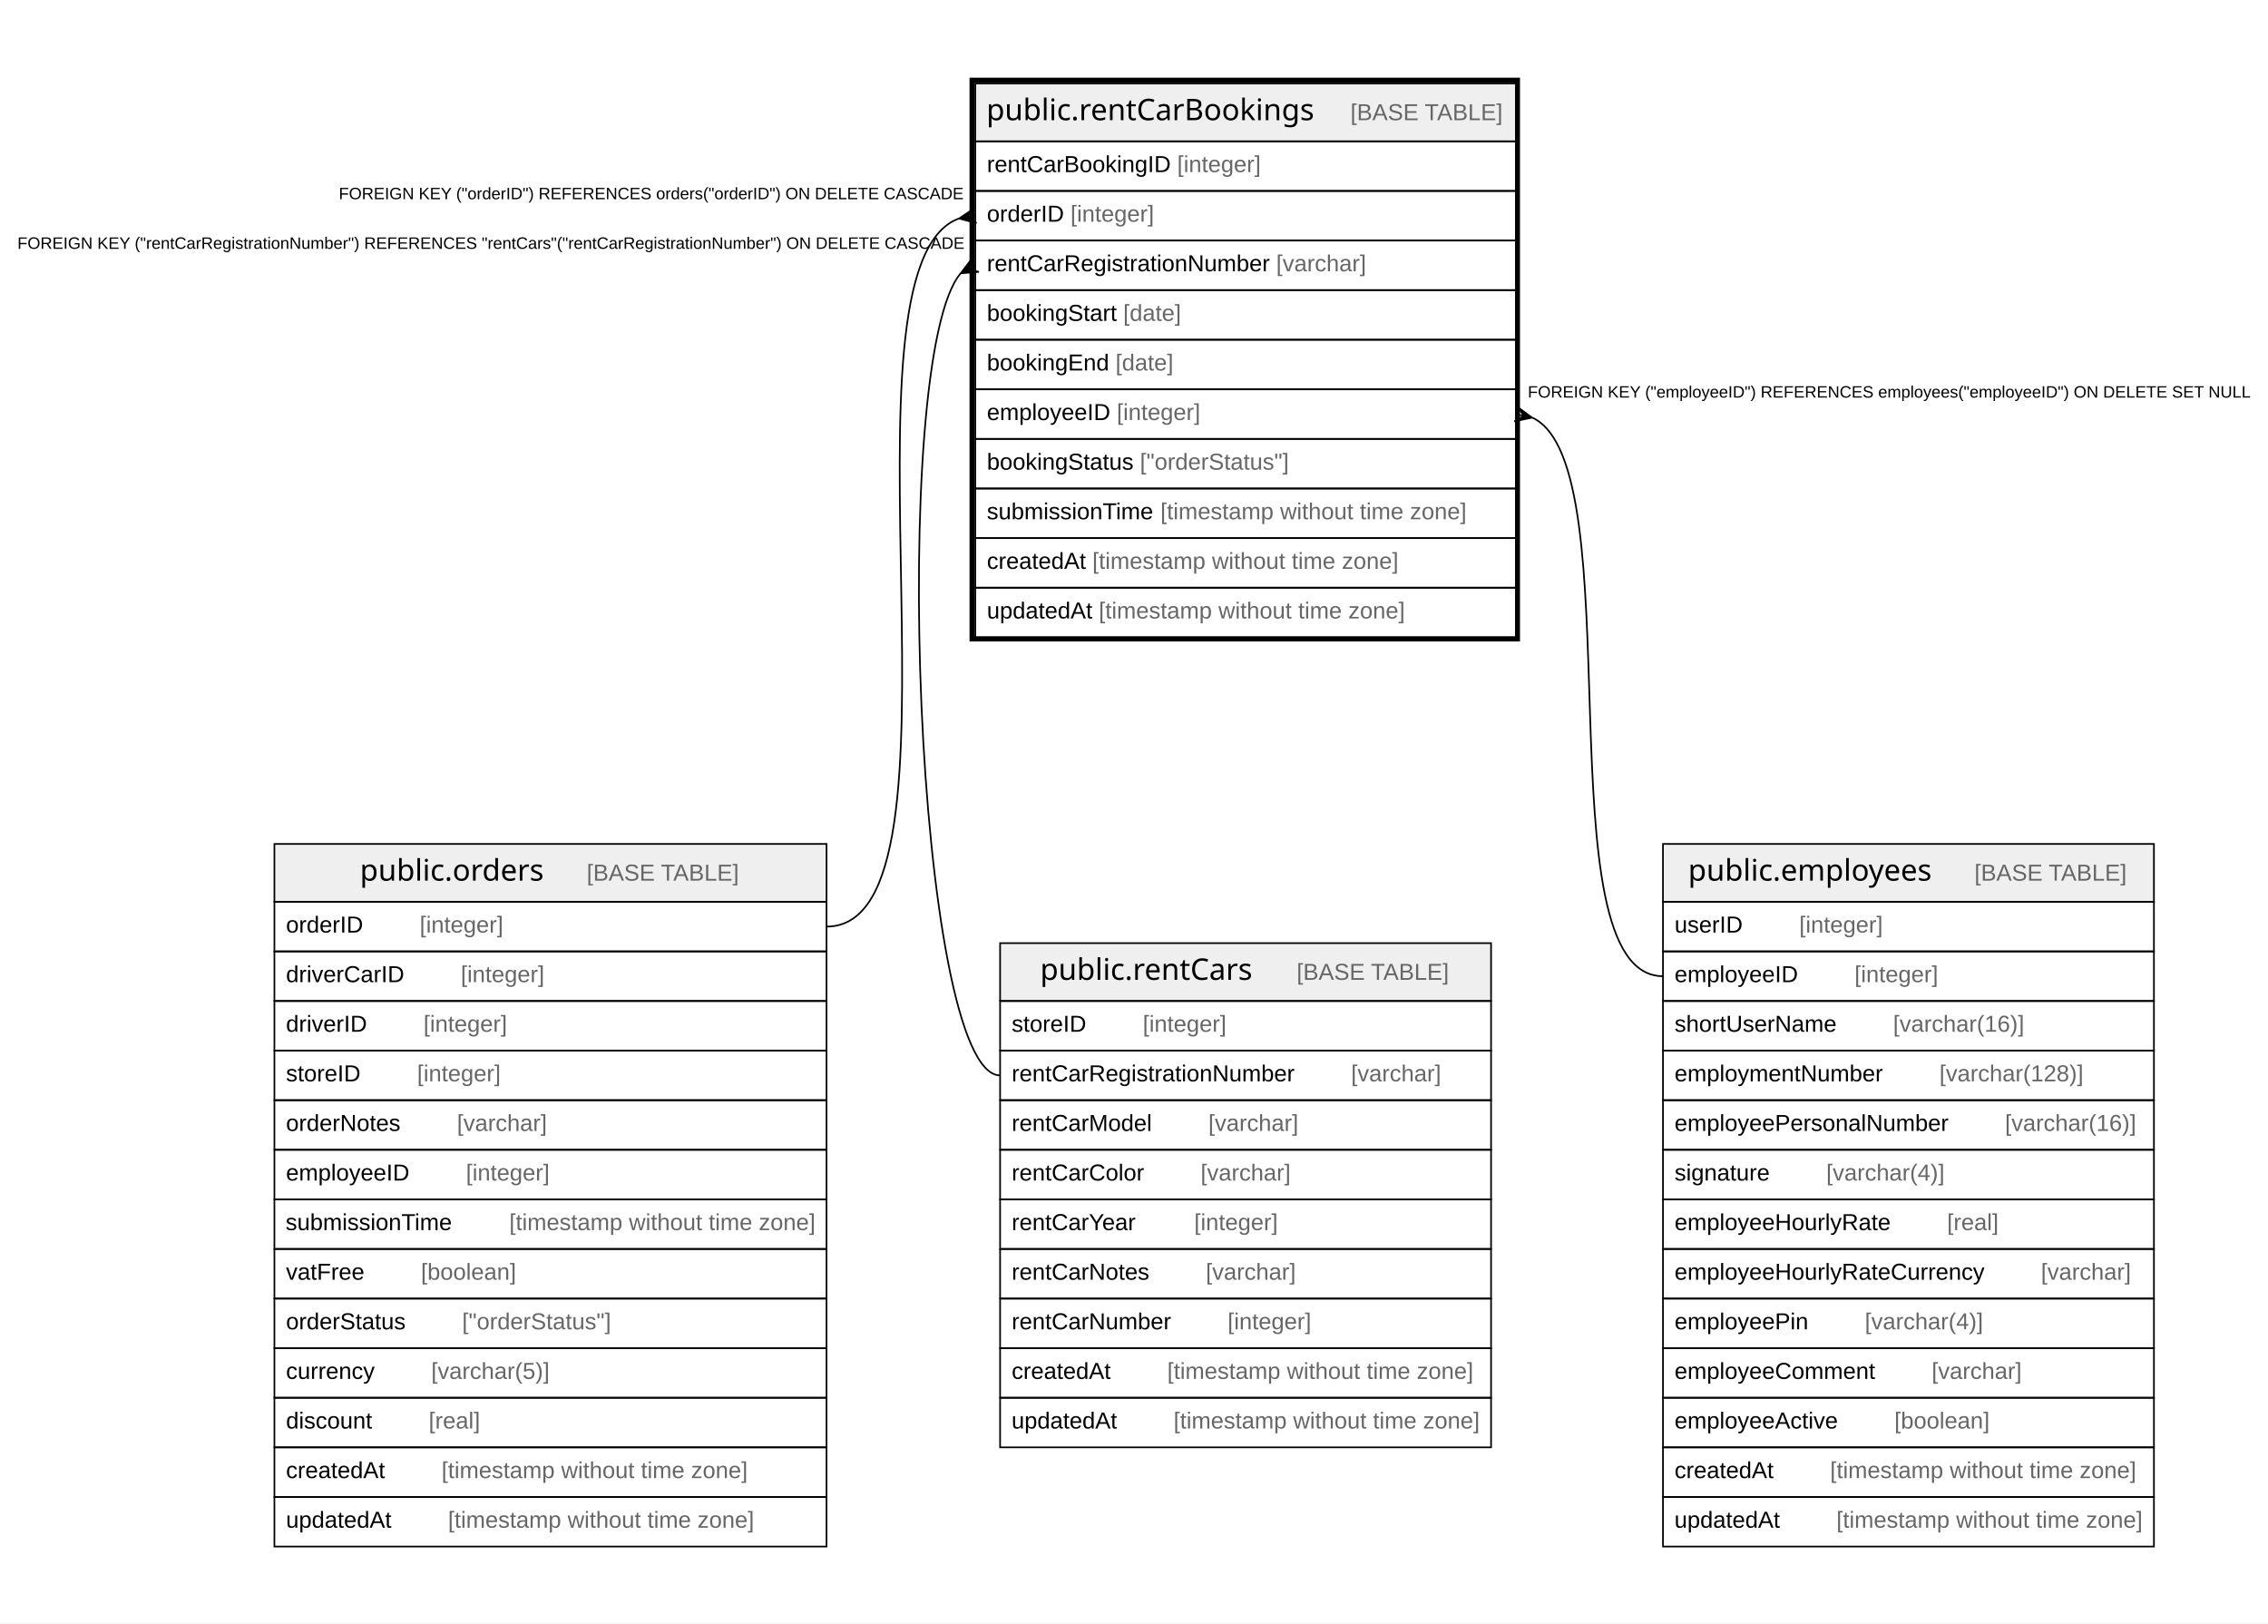
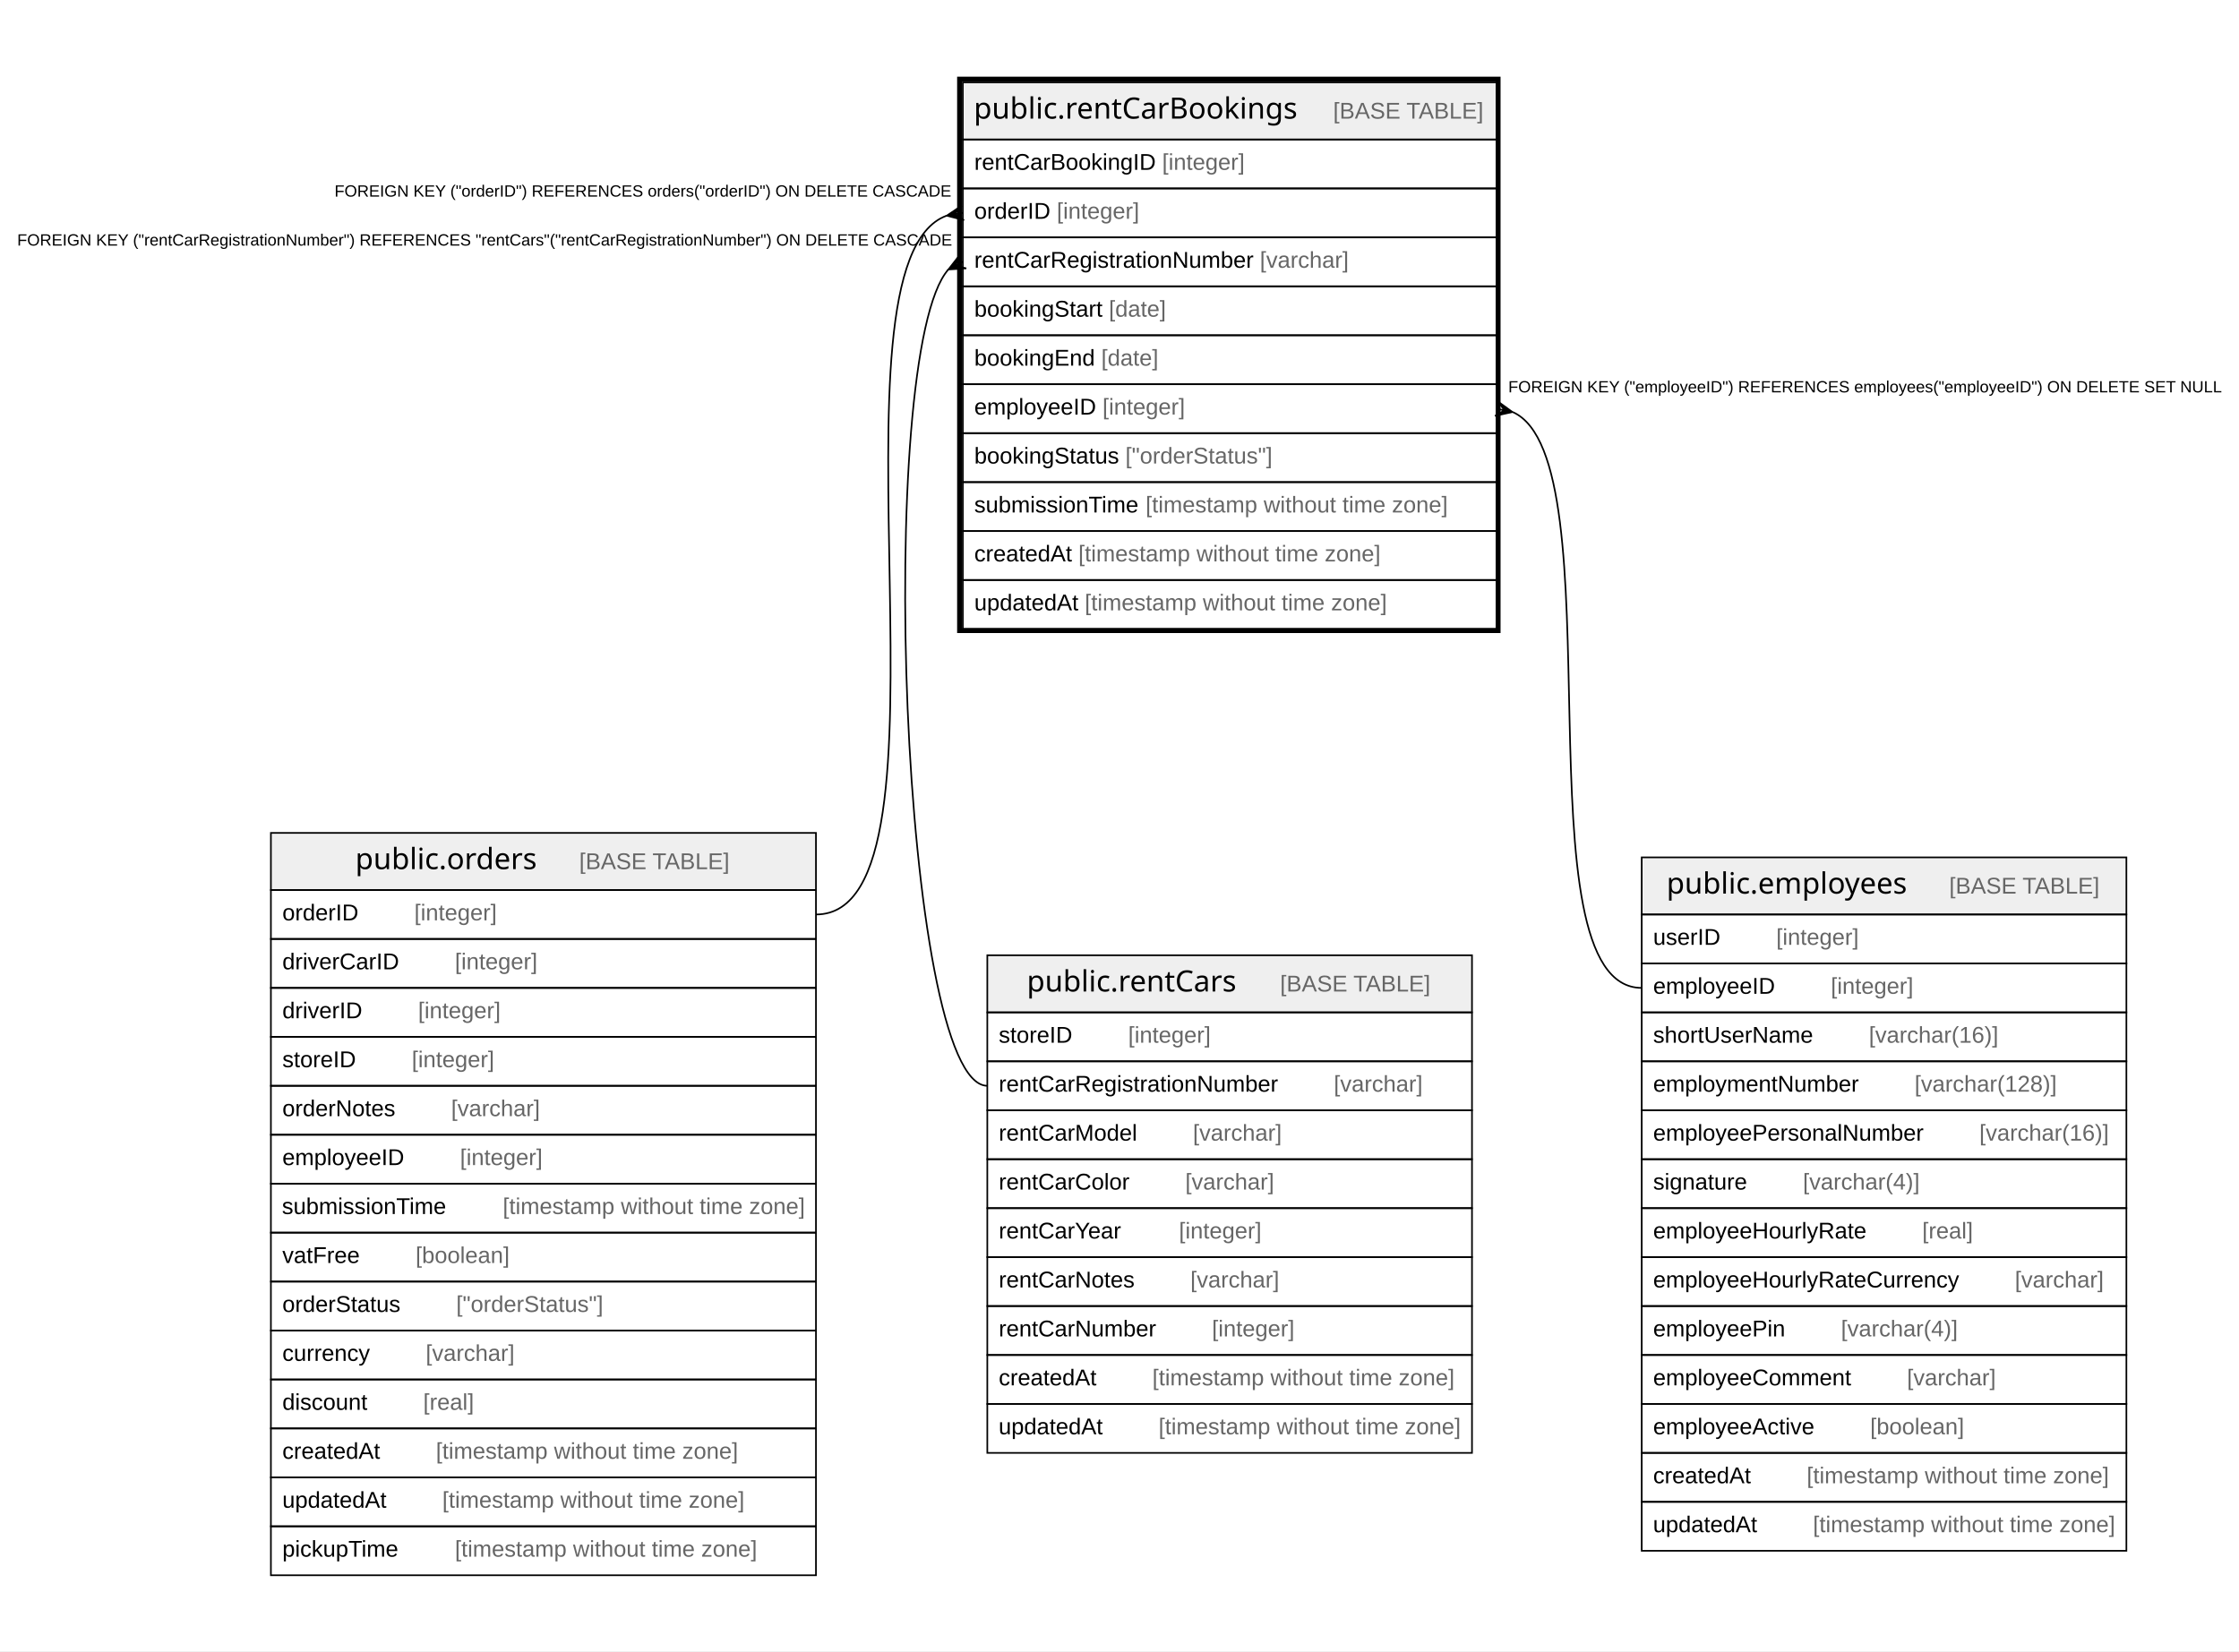
- <svg xmlns="http://www.w3.org/2000/svg" width="1372pt" height="982pt" viewBox="0.00 0.00 1372.00 982.00">
-   <g id="graph0" class="graph" transform="scale(1 1) rotate(0) translate(4 978)">
-     <polygon fill="#ffffff" stroke="transparent" points="-4,4 -4,-978 1368,-978 1368,4 -4,4" />
+ <svg xmlns="http://www.w3.org/2000/svg" width="1372pt" height="1012pt" viewBox="0.00 0.00 1372.00 1012.00">
+   <g id="graph0" class="graph" transform="scale(1 1) rotate(0) translate(4 1008)">
+     <polygon fill="#ffffff" stroke="transparent" points="-4,4 -4,-1008 1368,-1008 1368,4 -4,4" />
    <g id="node1" class="node">
-       <polygon fill="#efefef" stroke="transparent" points="586,-892.5 586,-927.5 913,-927.5 913,-892.5 586,-892.5" />
-       <polygon fill="none" stroke="#000000" points="586,-892.5 586,-927.5 913,-927.5 913,-892.5 586,-892.5" />
-       <text text-anchor="start" x="592.7" y="-905.3" font-family="Arial Bold" font-size="18.00" fill="#000000">public.rentCarBookings</text>
-       <text text-anchor="start" x="778.732" y="-905.3" font-family="Arial" font-size="14.00" fill="#000000">    </text>
-       <text text-anchor="start" x="812.937" y="-905.3" font-family="Arial" font-size="14.00" fill="#666666">[BASE TABLE]</text>
+       <polygon fill="#efefef" stroke="transparent" points="586,-922.5 586,-957.5 913,-957.5 913,-922.5 586,-922.5" />
+       <polygon fill="none" stroke="#000000" points="586,-922.5 586,-957.5 913,-957.5 913,-922.5 586,-922.5" />
+       <text text-anchor="start" x="592.7" y="-935.3" font-family="Arial Bold" font-size="18.00" fill="#000000">public.rentCarBookings</text>
+       <text text-anchor="start" x="778.732" y="-935.3" font-family="Arial" font-size="14.00" fill="#000000">    </text>
+       <text text-anchor="start" x="812.937" y="-935.3" font-family="Arial" font-size="14.00" fill="#666666">[BASE TABLE]</text>
+       <polygon fill="none" stroke="#000000" points="586,-892.5 586,-922.5 913,-922.5 913,-892.5 586,-892.5" />
+       <text text-anchor="start" x="593" y="-903.9" font-family="Arial" font-size="14.00" fill="#000000">rentCarBookingID </text>
+       <text text-anchor="start" x="708.128" y="-903.9" font-family="Arial" font-size="14.00" fill="#666666">[integer]</text>
      <polygon fill="none" stroke="#000000" points="586,-862.5 586,-892.5 913,-892.5 913,-862.5 586,-862.5" />
-       <text text-anchor="start" x="593" y="-873.9" font-family="Arial" font-size="14.00" fill="#000000">rentCarBookingID </text>
-       <text text-anchor="start" x="708.128" y="-873.9" font-family="Arial" font-size="14.00" fill="#666666">[integer]</text>
+       <text text-anchor="start" x="593" y="-873.9" font-family="Arial" font-size="14.00" fill="#000000">orderID </text>
+       <text text-anchor="start" x="643.557" y="-873.9" font-family="Arial" font-size="14.00" fill="#666666">[integer]</text>
      <polygon fill="none" stroke="#000000" points="586,-832.5 586,-862.5 913,-862.5 913,-832.5 586,-832.5" />
-       <text text-anchor="start" x="593" y="-843.9" font-family="Arial" font-size="14.00" fill="#000000">orderID </text>
-       <text text-anchor="start" x="643.557" y="-843.9" font-family="Arial" font-size="14.00" fill="#666666">[integer]</text>
+       <text text-anchor="start" x="593" y="-843.9" font-family="Arial" font-size="14.00" fill="#000000">rentCarRegistrationNumber </text>
+       <text text-anchor="start" x="768.007" y="-843.9" font-family="Arial" font-size="14.00" fill="#666666">[varchar]</text>
      <polygon fill="none" stroke="#000000" points="586,-802.5 586,-832.5 913,-832.5 913,-802.5 586,-802.5" />
-       <text text-anchor="start" x="593" y="-813.9" font-family="Arial" font-size="14.00" fill="#000000">rentCarRegistrationNumber </text>
-       <text text-anchor="start" x="768.007" y="-813.9" font-family="Arial" font-size="14.00" fill="#666666">[varchar]</text>
+       <text text-anchor="start" x="593" y="-813.9" font-family="Arial" font-size="14.00" fill="#000000">bookingStart </text>
+       <text text-anchor="start" x="675.471" y="-813.9" font-family="Arial" font-size="14.00" fill="#666666">[date]</text>
      <polygon fill="none" stroke="#000000" points="586,-772.5 586,-802.5 913,-802.5 913,-772.5 586,-772.5" />
-       <text text-anchor="start" x="593" y="-783.9" font-family="Arial" font-size="14.00" fill="#000000">bookingStart </text>
-       <text text-anchor="start" x="675.471" y="-783.9" font-family="Arial" font-size="14.00" fill="#666666">[date]</text>
+       <text text-anchor="start" x="593" y="-783.9" font-family="Arial" font-size="14.00" fill="#000000">bookingEnd </text>
+       <text text-anchor="start" x="670.812" y="-783.9" font-family="Arial" font-size="14.00" fill="#666666">[date]</text>
      <polygon fill="none" stroke="#000000" points="586,-742.5 586,-772.5 913,-772.5 913,-742.5 586,-742.5" />
-       <text text-anchor="start" x="593" y="-753.9" font-family="Arial" font-size="14.00" fill="#000000">bookingEnd </text>
-       <text text-anchor="start" x="670.812" y="-753.9" font-family="Arial" font-size="14.00" fill="#666666">[date]</text>
+       <text text-anchor="start" x="593" y="-753.9" font-family="Arial" font-size="14.00" fill="#000000">employeeID </text>
+       <text text-anchor="start" x="671.568" y="-753.9" font-family="Arial" font-size="14.00" fill="#666666">[integer]</text>
      <polygon fill="none" stroke="#000000" points="586,-712.5 586,-742.5 913,-742.5 913,-712.5 586,-712.5" />
-       <text text-anchor="start" x="593" y="-723.9" font-family="Arial" font-size="14.00" fill="#000000">employeeID </text>
-       <text text-anchor="start" x="671.568" y="-723.9" font-family="Arial" font-size="14.00" fill="#666666">[integer]</text>
+       <text text-anchor="start" x="593" y="-723.9" font-family="Arial" font-size="14.00" fill="#000000">bookingStatus </text>
+       <text text-anchor="start" x="685.593" y="-723.9" font-family="Arial" font-size="14.00" fill="#666666">["orderStatus"]</text>
      <polygon fill="none" stroke="#000000" points="586,-682.5 586,-712.5 913,-712.5 913,-682.5 586,-682.5" />
-       <text text-anchor="start" x="593" y="-693.9" font-family="Arial" font-size="14.00" fill="#000000">bookingStatus </text>
-       <text text-anchor="start" x="685.593" y="-693.9" font-family="Arial" font-size="14.00" fill="#666666">["orderStatus"]</text>
+       <text text-anchor="start" x="593" y="-693.9" font-family="Arial" font-size="14.00" fill="#000000">submissionTime </text>
+       <text text-anchor="start" x="697.997" y="-693.9" font-family="Arial" font-size="14.00" fill="#666666">[timestamp without time zone]</text>
      <polygon fill="none" stroke="#000000" points="586,-652.5 586,-682.5 913,-682.5 913,-652.5 586,-652.5" />
-       <text text-anchor="start" x="593" y="-663.9" font-family="Arial" font-size="14.00" fill="#000000">submissionTime </text>
-       <text text-anchor="start" x="697.997" y="-663.9" font-family="Arial" font-size="14.00" fill="#666666">[timestamp without time zone]</text>
+       <text text-anchor="start" x="593" y="-663.9" font-family="Arial" font-size="14.00" fill="#000000">createdAt </text>
+       <text text-anchor="start" x="656.799" y="-663.9" font-family="Arial" font-size="14.00" fill="#666666">[timestamp without time zone]</text>
      <polygon fill="none" stroke="#000000" points="586,-622.5 586,-652.5 913,-652.5 913,-622.5 586,-622.5" />
-       <text text-anchor="start" x="593" y="-633.9" font-family="Arial" font-size="14.00" fill="#000000">createdAt </text>
-       <text text-anchor="start" x="656.799" y="-633.9" font-family="Arial" font-size="14.00" fill="#666666">[timestamp without time zone]</text>
-       <polygon fill="none" stroke="#000000" points="586,-592.5 586,-622.5 913,-622.5 913,-592.5 586,-592.5" />
-       <text text-anchor="start" x="593" y="-603.9" font-family="Arial" font-size="14.00" fill="#000000">updatedAt </text>
-       <text text-anchor="start" x="660.704" y="-603.9" font-family="Arial" font-size="14.00" fill="#666666">[timestamp without time zone]</text>
-       <polygon fill="none" stroke="#000000" stroke-width="3" points="584,-591.5 584,-929.5 914,-929.5 914,-591.5 584,-591.5" />
+       <text text-anchor="start" x="593" y="-633.9" font-family="Arial" font-size="14.00" fill="#000000">updatedAt </text>
+       <text text-anchor="start" x="660.704" y="-633.9" font-family="Arial" font-size="14.00" fill="#666666">[timestamp without time zone]</text>
+       <polygon fill="none" stroke="#000000" stroke-width="3" points="584,-621.5 584,-959.5 914,-959.5 914,-621.5 584,-621.5" />
    </g>
    <g id="node2" class="node">
-       <polygon fill="#efefef" stroke="transparent" points="162,-432.5 162,-467.5 496,-467.5 496,-432.5 162,-432.5" />
-       <polygon fill="none" stroke="#000000" points="162,-432.5 162,-467.5 496,-467.5 496,-432.5 162,-432.5" />
-       <text text-anchor="start" x="213.71" y="-445.3" font-family="Arial Bold" font-size="18.00" fill="#000000">public.orders</text>
-       <text text-anchor="start" x="316.722" y="-445.3" font-family="Arial" font-size="14.00" fill="#000000">    </text>
-       <text text-anchor="start" x="350.927" y="-445.3" font-family="Arial" font-size="14.00" fill="#666666">[BASE TABLE]</text>
+       <polygon fill="#efefef" stroke="transparent" points="162,-462.5 162,-497.5 496,-497.5 496,-462.5 162,-462.5" />
+       <polygon fill="none" stroke="#000000" points="162,-462.5 162,-497.5 496,-497.5 496,-462.5 162,-462.5" />
+       <text text-anchor="start" x="213.71" y="-475.3" font-family="Arial Bold" font-size="18.00" fill="#000000">public.orders</text>
+       <text text-anchor="start" x="316.722" y="-475.3" font-family="Arial" font-size="14.00" fill="#000000">    </text>
+       <text text-anchor="start" x="350.927" y="-475.3" font-family="Arial" font-size="14.00" fill="#666666">[BASE TABLE]</text>
+       <polygon fill="none" stroke="#000000" points="162,-432.5 162,-462.5 496,-462.5 496,-432.5 162,-432.5" />
+       <text text-anchor="start" x="169" y="-443.9" font-family="Arial" font-size="14.00" fill="#000000">orderID    </text>
+       <text text-anchor="start" x="249.871" y="-443.9" font-family="Arial" font-size="14.00" fill="#666666">[integer]</text>
      <polygon fill="none" stroke="#000000" points="162,-402.5 162,-432.5 496,-432.5 496,-402.5 162,-402.5" />
-       <text text-anchor="start" x="169" y="-413.9" font-family="Arial" font-size="14.00" fill="#000000">orderID    </text>
-       <text text-anchor="start" x="249.871" y="-413.9" font-family="Arial" font-size="14.00" fill="#666666">[integer]</text>
+       <text text-anchor="start" x="169" y="-413.9" font-family="Arial" font-size="14.00" fill="#000000">driverCarID    </text>
+       <text text-anchor="start" x="274.745" y="-413.9" font-family="Arial" font-size="14.00" fill="#666666">[integer]</text>
      <polygon fill="none" stroke="#000000" points="162,-372.5 162,-402.5 496,-402.5 496,-372.5 162,-372.5" />
-       <text text-anchor="start" x="169" y="-383.9" font-family="Arial" font-size="14.00" fill="#000000">driverCarID    </text>
-       <text text-anchor="start" x="274.745" y="-383.9" font-family="Arial" font-size="14.00" fill="#666666">[integer]</text>
+       <text text-anchor="start" x="169" y="-383.9" font-family="Arial" font-size="14.00" fill="#000000">driverID    </text>
+       <text text-anchor="start" x="252.195" y="-383.9" font-family="Arial" font-size="14.00" fill="#666666">[integer]</text>
      <polygon fill="none" stroke="#000000" points="162,-342.5 162,-372.5 496,-372.5 496,-342.5 162,-342.5" />
-       <text text-anchor="start" x="169" y="-353.9" font-family="Arial" font-size="14.00" fill="#000000">driverID    </text>
-       <text text-anchor="start" x="252.195" y="-353.9" font-family="Arial" font-size="14.00" fill="#666666">[integer]</text>
+       <text text-anchor="start" x="169" y="-353.9" font-family="Arial" font-size="14.00" fill="#000000">storeID    </text>
+       <text text-anchor="start" x="248.318" y="-353.9" font-family="Arial" font-size="14.00" fill="#666666">[integer]</text>
      <polygon fill="none" stroke="#000000" points="162,-312.5 162,-342.5 496,-342.5 496,-312.5 162,-312.5" />
-       <text text-anchor="start" x="169" y="-323.9" font-family="Arial" font-size="14.00" fill="#000000">storeID    </text>
-       <text text-anchor="start" x="248.318" y="-323.9" font-family="Arial" font-size="14.00" fill="#666666">[integer]</text>
+       <text text-anchor="start" x="169" y="-323.9" font-family="Arial" font-size="14.00" fill="#000000">orderNotes    </text>
+       <text text-anchor="start" x="272.436" y="-323.9" font-family="Arial" font-size="14.00" fill="#666666">[varchar]</text>
      <polygon fill="none" stroke="#000000" points="162,-282.5 162,-312.5 496,-312.5 496,-282.5 162,-282.5" />
-       <text text-anchor="start" x="169" y="-293.9" font-family="Arial" font-size="14.00" fill="#000000">orderNotes    </text>
-       <text text-anchor="start" x="272.436" y="-293.9" font-family="Arial" font-size="14.00" fill="#666666">[varchar]</text>
+       <text text-anchor="start" x="169" y="-293.9" font-family="Arial" font-size="14.00" fill="#000000">employeeID    </text>
+       <text text-anchor="start" x="277.882" y="-293.9" font-family="Arial" font-size="14.00" fill="#666666">[integer]</text>
      <polygon fill="none" stroke="#000000" points="162,-252.5 162,-282.5 496,-282.5 496,-252.5 162,-252.5" />
-       <text text-anchor="start" x="169" y="-263.9" font-family="Arial" font-size="14.00" fill="#000000">employeeID    </text>
-       <text text-anchor="start" x="277.882" y="-263.9" font-family="Arial" font-size="14.00" fill="#666666">[integer]</text>
+       <text text-anchor="start" x="168.774" y="-263.9" font-family="Arial" font-size="14.00" fill="#000000">submissionTime    </text>
+       <text text-anchor="start" x="304.086" y="-263.9" font-family="Arial" font-size="14.00" fill="#666666">[timestamp without time zone]</text>
      <polygon fill="none" stroke="#000000" points="162,-222.5 162,-252.5 496,-252.5 496,-222.5 162,-222.5" />
-       <text text-anchor="start" x="168.774" y="-233.9" font-family="Arial" font-size="14.00" fill="#000000">submissionTime    </text>
-       <text text-anchor="start" x="304.086" y="-233.9" font-family="Arial" font-size="14.00" fill="#666666">[timestamp without time zone]</text>
+       <text text-anchor="start" x="169" y="-233.9" font-family="Arial" font-size="14.00" fill="#000000">vatFree    </text>
+       <text text-anchor="start" x="250.656" y="-233.9" font-family="Arial" font-size="14.00" fill="#666666">[boolean]</text>
      <polygon fill="none" stroke="#000000" points="162,-192.5 162,-222.5 496,-222.5 496,-192.5 162,-192.5" />
-       <text text-anchor="start" x="169" y="-203.9" font-family="Arial" font-size="14.00" fill="#000000">vatFree    </text>
-       <text text-anchor="start" x="250.656" y="-203.9" font-family="Arial" font-size="14.00" fill="#666666">[boolean]</text>
+       <text text-anchor="start" x="169" y="-203.9" font-family="Arial" font-size="14.00" fill="#000000">orderStatus    </text>
+       <text text-anchor="start" x="275.557" y="-203.9" font-family="Arial" font-size="14.00" fill="#666666">["orderStatus"]</text>
      <polygon fill="none" stroke="#000000" points="162,-162.5 162,-192.5 496,-192.5 496,-162.5 162,-162.5" />
-       <text text-anchor="start" x="169" y="-173.9" font-family="Arial" font-size="14.00" fill="#000000">orderStatus    </text>
-       <text text-anchor="start" x="275.557" y="-173.9" font-family="Arial" font-size="14.00" fill="#666666">["orderStatus"]</text>
+       <text text-anchor="start" x="169" y="-173.9" font-family="Arial" font-size="14.00" fill="#000000">currency    </text>
+       <text text-anchor="start" x="256.874" y="-173.9" font-family="Arial" font-size="14.00" fill="#666666">[varchar]</text>
      <polygon fill="none" stroke="#000000" points="162,-132.5 162,-162.5 496,-162.5 496,-132.5 162,-132.5" />
-       <text text-anchor="start" x="169" y="-143.9" font-family="Arial" font-size="14.00" fill="#000000">currency    </text>
-       <text text-anchor="start" x="256.874" y="-143.9" font-family="Arial" font-size="14.00" fill="#666666">[varchar(5)]</text>
+       <text text-anchor="start" x="169" y="-143.9" font-family="Arial" font-size="14.00" fill="#000000">discount    </text>
+       <text text-anchor="start" x="255.332" y="-143.9" font-family="Arial" font-size="14.00" fill="#666666">[real]</text>
      <polygon fill="none" stroke="#000000" points="162,-102.5 162,-132.5 496,-132.5 496,-102.5 162,-102.5" />
-       <text text-anchor="start" x="169" y="-113.9" font-family="Arial" font-size="14.00" fill="#000000">discount    </text>
-       <text text-anchor="start" x="255.332" y="-113.9" font-family="Arial" font-size="14.00" fill="#666666">[real]</text>
+       <text text-anchor="start" x="169" y="-113.9" font-family="Arial" font-size="14.00" fill="#000000">createdAt    </text>
+       <text text-anchor="start" x="263.114" y="-113.9" font-family="Arial" font-size="14.00" fill="#666666">[timestamp without time zone]</text>
      <polygon fill="none" stroke="#000000" points="162,-72.5 162,-102.5 496,-102.5 496,-72.5 162,-72.5" />
-       <text text-anchor="start" x="169" y="-83.9" font-family="Arial" font-size="14.00" fill="#000000">createdAt    </text>
-       <text text-anchor="start" x="263.114" y="-83.9" font-family="Arial" font-size="14.00" fill="#666666">[timestamp without time zone]</text>
+       <text text-anchor="start" x="169" y="-83.9" font-family="Arial" font-size="14.00" fill="#000000">updatedAt    </text>
+       <text text-anchor="start" x="267.018" y="-83.9" font-family="Arial" font-size="14.00" fill="#666666">[timestamp without time zone]</text>
      <polygon fill="none" stroke="#000000" points="162,-42.5 162,-72.5 496,-72.5 496,-42.5 162,-42.5" />
-       <text text-anchor="start" x="169" y="-53.9" font-family="Arial" font-size="14.00" fill="#000000">updatedAt    </text>
-       <text text-anchor="start" x="267.018" y="-53.9" font-family="Arial" font-size="14.00" fill="#666666">[timestamp without time zone]</text>
+       <text text-anchor="start" x="169" y="-53.9" font-family="Arial" font-size="14.00" fill="#000000">pickupTime    </text>
+       <text text-anchor="start" x="274.762" y="-53.9" font-family="Arial" font-size="14.00" fill="#666666">[timestamp without time zone]</text>
    </g>
    <g id="edge1" class="edge">
-       <path fill="none" stroke="#000000" d="M575.949,-845.768C495.906,-816.178 590.003,-417.5 496,-417.5" />
-       <polygon fill="#000000" stroke="#000000" points="576.145,-845.801 585.236,-851.935 581.073,-846.651 586,-847.5 586,-847.5 586,-847.5 581.073,-846.651 586.764,-843.065 576.145,-845.801 576.145,-845.801" />
-       <text text-anchor="start" x="200.959" y="-857.5" font-family="Arial" font-size="10.00" fill="#000000">FOREIGN KEY ("orderID") REFERENCES orders("orderID") ON DELETE CASCADE</text>
+       <path fill="none" stroke="#000000" d="M575.949,-875.768C495.906,-846.178 590.003,-447.5 496,-447.5" />
+       <polygon fill="#000000" stroke="#000000" points="576.145,-875.801 585.236,-881.935 581.073,-876.651 586,-877.5 586,-877.5 586,-877.5 581.073,-876.651 586.764,-873.065 576.145,-875.801 576.145,-875.801" />
+       <text text-anchor="start" x="200.959" y="-887.5" font-family="Arial" font-size="10.00" fill="#000000">FOREIGN KEY ("orderID") REFERENCES orders("orderID") ON DELETE CASCADE</text>
    </g>
    <g id="node3" class="node">
-       <polygon fill="#efefef" stroke="transparent" points="601,-372.5 601,-407.5 898,-407.5 898,-372.5 601,-372.5" />
-       <polygon fill="none" stroke="#000000" points="601,-372.5 601,-407.5 898,-407.5 898,-372.5 601,-372.5" />
-       <text text-anchor="start" x="625.212" y="-385.3" font-family="Arial Bold" font-size="18.00" fill="#000000">public.rentCars</text>
-       <text text-anchor="start" x="746.22" y="-385.3" font-family="Arial" font-size="14.00" fill="#000000">    </text>
-       <text text-anchor="start" x="780.425" y="-385.3" font-family="Arial" font-size="14.00" fill="#666666">[BASE TABLE]</text>
-       <polygon fill="none" stroke="#000000" points="601,-342.5 601,-372.5 898,-372.5 898,-342.5 601,-342.5" />
-       <text text-anchor="start" x="608" y="-353.9" font-family="Arial" font-size="14.00" fill="#000000">storeID    </text>
-       <text text-anchor="start" x="687.318" y="-353.9" font-family="Arial" font-size="14.00" fill="#666666">[integer]</text>
-       <polygon fill="none" stroke="#000000" points="601,-312.5 601,-342.5 898,-342.5 898,-312.5 601,-312.5" />
-       <text text-anchor="start" x="608" y="-323.9" font-family="Arial" font-size="14.00" fill="#000000">rentCarRegistrationNumber    </text>
-       <text text-anchor="start" x="813.321" y="-323.9" font-family="Arial" font-size="14.00" fill="#666666">[varchar]</text>
-       <polygon fill="none" stroke="#000000" points="601,-282.5 601,-312.5 898,-312.5 898,-282.5 601,-282.5" />
-       <text text-anchor="start" x="608" y="-293.9" font-family="Arial" font-size="14.00" fill="#000000">rentCarModel    </text>
-       <text text-anchor="start" x="726.986" y="-293.9" font-family="Arial" font-size="14.00" fill="#666666">[varchar]</text>
-       <polygon fill="none" stroke="#000000" points="601,-252.5 601,-282.5 898,-282.5 898,-252.5 601,-252.5" />
-       <text text-anchor="start" x="608" y="-263.9" font-family="Arial" font-size="14.00" fill="#000000">rentCarColor    </text>
-       <text text-anchor="start" x="722.31" y="-263.9" font-family="Arial" font-size="14.00" fill="#666666">[varchar]</text>
-       <polygon fill="none" stroke="#000000" points="601,-222.5 601,-252.5 898,-252.5 898,-222.5 601,-222.5" />
-       <text text-anchor="start" x="608" y="-233.9" font-family="Arial" font-size="14.00" fill="#000000">rentCarYear    </text>
-       <text text-anchor="start" x="718.433" y="-233.9" font-family="Arial" font-size="14.00" fill="#666666">[integer]</text>
-       <polygon fill="none" stroke="#000000" points="601,-192.5 601,-222.5 898,-222.5 898,-192.5 601,-192.5" />
-       <text text-anchor="start" x="608" y="-203.9" font-family="Arial" font-size="14.00" fill="#000000">rentCarNotes    </text>
-       <text text-anchor="start" x="725.433" y="-203.9" font-family="Arial" font-size="14.00" fill="#666666">[varchar]</text>
-       <polygon fill="none" stroke="#000000" points="601,-162.5 601,-192.5 898,-192.5 898,-162.5 601,-162.5" />
-       <text text-anchor="start" x="608" y="-173.9" font-family="Arial" font-size="14.00" fill="#000000">rentCarNumber    </text>
-       <text text-anchor="start" x="738.647" y="-173.9" font-family="Arial" font-size="14.00" fill="#666666">[integer]</text>
-       <polygon fill="none" stroke="#000000" points="601,-132.5 601,-162.5 898,-162.5 898,-132.5 601,-132.5" />
-       <text text-anchor="start" x="608" y="-143.9" font-family="Arial" font-size="14.00" fill="#000000">createdAt    </text>
-       <text text-anchor="start" x="702.114" y="-143.9" font-family="Arial" font-size="14.00" fill="#666666">[timestamp without time zone]</text>
-       <polygon fill="none" stroke="#000000" points="601,-102.5 601,-132.5 898,-132.5 898,-102.5 601,-102.5" />
-       <text text-anchor="start" x="607.921" y="-113.9" font-family="Arial" font-size="14.00" fill="#000000">updatedAt    </text>
-       <text text-anchor="start" x="705.939" y="-113.9" font-family="Arial" font-size="14.00" fill="#666666">[timestamp without time zone]</text>
+       <polygon fill="#efefef" stroke="transparent" points="601,-387.5 601,-422.5 898,-422.5 898,-387.5 601,-387.5" />
+       <polygon fill="none" stroke="#000000" points="601,-387.5 601,-422.5 898,-422.5 898,-387.5 601,-387.5" />
+       <text text-anchor="start" x="625.212" y="-400.3" font-family="Arial Bold" font-size="18.00" fill="#000000">public.rentCars</text>
+       <text text-anchor="start" x="746.22" y="-400.3" font-family="Arial" font-size="14.00" fill="#000000">    </text>
+       <text text-anchor="start" x="780.425" y="-400.3" font-family="Arial" font-size="14.00" fill="#666666">[BASE TABLE]</text>
+       <polygon fill="none" stroke="#000000" points="601,-357.5 601,-387.5 898,-387.5 898,-357.5 601,-357.5" />
+       <text text-anchor="start" x="608" y="-368.9" font-family="Arial" font-size="14.00" fill="#000000">storeID    </text>
+       <text text-anchor="start" x="687.318" y="-368.9" font-family="Arial" font-size="14.00" fill="#666666">[integer]</text>
+       <polygon fill="none" stroke="#000000" points="601,-327.5 601,-357.5 898,-357.5 898,-327.5 601,-327.5" />
+       <text text-anchor="start" x="608" y="-338.9" font-family="Arial" font-size="14.00" fill="#000000">rentCarRegistrationNumber    </text>
+       <text text-anchor="start" x="813.321" y="-338.9" font-family="Arial" font-size="14.00" fill="#666666">[varchar]</text>
+       <polygon fill="none" stroke="#000000" points="601,-297.5 601,-327.5 898,-327.5 898,-297.5 601,-297.5" />
+       <text text-anchor="start" x="608" y="-308.9" font-family="Arial" font-size="14.00" fill="#000000">rentCarModel    </text>
+       <text text-anchor="start" x="726.986" y="-308.9" font-family="Arial" font-size="14.00" fill="#666666">[varchar]</text>
+       <polygon fill="none" stroke="#000000" points="601,-267.5 601,-297.5 898,-297.5 898,-267.5 601,-267.5" />
+       <text text-anchor="start" x="608" y="-278.9" font-family="Arial" font-size="14.00" fill="#000000">rentCarColor    </text>
+       <text text-anchor="start" x="722.31" y="-278.9" font-family="Arial" font-size="14.00" fill="#666666">[varchar]</text>
+       <polygon fill="none" stroke="#000000" points="601,-237.5 601,-267.5 898,-267.5 898,-237.5 601,-237.5" />
+       <text text-anchor="start" x="608" y="-248.9" font-family="Arial" font-size="14.00" fill="#000000">rentCarYear    </text>
+       <text text-anchor="start" x="718.433" y="-248.9" font-family="Arial" font-size="14.00" fill="#666666">[integer]</text>
+       <polygon fill="none" stroke="#000000" points="601,-207.5 601,-237.5 898,-237.5 898,-207.5 601,-207.5" />
+       <text text-anchor="start" x="608" y="-218.9" font-family="Arial" font-size="14.00" fill="#000000">rentCarNotes    </text>
+       <text text-anchor="start" x="725.433" y="-218.9" font-family="Arial" font-size="14.00" fill="#666666">[varchar]</text>
+       <polygon fill="none" stroke="#000000" points="601,-177.5 601,-207.5 898,-207.5 898,-177.5 601,-177.5" />
+       <text text-anchor="start" x="608" y="-188.9" font-family="Arial" font-size="14.00" fill="#000000">rentCarNumber    </text>
+       <text text-anchor="start" x="738.647" y="-188.9" font-family="Arial" font-size="14.00" fill="#666666">[integer]</text>
+       <polygon fill="none" stroke="#000000" points="601,-147.5 601,-177.5 898,-177.5 898,-147.5 601,-147.5" />
+       <text text-anchor="start" x="608" y="-158.9" font-family="Arial" font-size="14.00" fill="#000000">createdAt    </text>
+       <text text-anchor="start" x="702.114" y="-158.9" font-family="Arial" font-size="14.00" fill="#666666">[timestamp without time zone]</text>
+       <polygon fill="none" stroke="#000000" points="601,-117.5 601,-147.5 898,-147.5 898,-117.5 601,-117.5" />
+       <text text-anchor="start" x="607.921" y="-128.9" font-family="Arial" font-size="14.00" fill="#000000">updatedAt    </text>
+       <text text-anchor="start" x="705.939" y="-128.9" font-family="Arial" font-size="14.00" fill="#666666">[timestamp without time zone]</text>
    </g>
    <g id="edge2" class="edge">
-       <path fill="none" stroke="#000000" d="M577.135,-812.65C533.423,-761.76 549.722,-327.5 601,-327.5" />
-       <polygon fill="#000000" stroke="#000000" points="577.227,-812.701 583.84,-821.448 581.613,-815.1 586,-817.5 586,-817.5 586,-817.5 581.613,-815.1 588.16,-813.552 577.227,-812.701 577.227,-812.701" />
-       <text text-anchor="start" x="6.519" y="-827.5" font-family="Arial" font-size="10.00" fill="#000000">FOREIGN KEY ("rentCarRegistrationNumber") REFERENCES "rentCars"("rentCarRegistrationNumber") ON DELETE CASCADE</text>
+       <path fill="none" stroke="#000000" d="M577.14,-842.823C531.695,-791.913 548.044,-342.5 601,-342.5" />
+       <polygon fill="#000000" stroke="#000000" points="577.157,-842.832 583.899,-851.48 581.578,-845.166 586,-847.5 586,-847.5 586,-847.5 581.578,-845.166 588.101,-843.52 577.157,-842.832 577.157,-842.832" />
+       <text text-anchor="start" x="6.519" y="-857.5" font-family="Arial" font-size="10.00" fill="#000000">FOREIGN KEY ("rentCarRegistrationNumber") REFERENCES "rentCars"("rentCarRegistrationNumber") ON DELETE CASCADE</text>
    </g>
    <g id="node4" class="node">
-       <polygon fill="#efefef" stroke="transparent" points="1002,-432.5 1002,-467.5 1299,-467.5 1299,-432.5 1002,-432.5" />
-       <polygon fill="none" stroke="#000000" points="1002,-432.5 1002,-467.5 1299,-467.5 1299,-432.5 1002,-432.5" />
-       <text text-anchor="start" x="1017.203" y="-445.3" font-family="Arial Bold" font-size="18.00" fill="#000000">public.employees</text>
-       <text text-anchor="start" x="1156.229" y="-445.3" font-family="Arial" font-size="14.00" fill="#000000">    </text>
-       <text text-anchor="start" x="1190.434" y="-445.3" font-family="Arial" font-size="14.00" fill="#666666">[BASE TABLE]</text>
-       <polygon fill="none" stroke="#000000" points="1002,-402.5 1002,-432.5 1299,-432.5 1299,-402.5 1002,-402.5" />
-       <text text-anchor="start" x="1009" y="-413.9" font-family="Arial" font-size="14.00" fill="#000000">userID    </text>
-       <text text-anchor="start" x="1084.428" y="-413.9" font-family="Arial" font-size="14.00" fill="#666666">[integer]</text>
-       <polygon fill="none" stroke="#000000" points="1002,-372.5 1002,-402.5 1299,-402.5 1299,-372.5 1002,-372.5" />
-       <text text-anchor="start" x="1009" y="-383.9" font-family="Arial" font-size="14.00" fill="#000000">employeeID    </text>
-       <text text-anchor="start" x="1117.882" y="-383.9" font-family="Arial" font-size="14.00" fill="#666666">[integer]</text>
-       <polygon fill="none" stroke="#000000" points="1002,-342.5 1002,-372.5 1299,-372.5 1299,-342.5 1002,-342.5" />
-       <text text-anchor="start" x="1009" y="-353.9" font-family="Arial" font-size="14.00" fill="#000000">shortUserName    </text>
-       <text text-anchor="start" x="1141.203" y="-353.9" font-family="Arial" font-size="14.00" fill="#666666">[varchar(16)]</text>
-       <polygon fill="none" stroke="#000000" points="1002,-312.5 1002,-342.5 1299,-342.5 1299,-312.5 1002,-312.5" />
-       <text text-anchor="start" x="1009" y="-323.9" font-family="Arial" font-size="14.00" fill="#000000">employmentNumber    </text>
-       <text text-anchor="start" x="1169.212" y="-323.9" font-family="Arial" font-size="14.00" fill="#666666">[varchar(128)]</text>
-       <polygon fill="none" stroke="#000000" points="1002,-282.5 1002,-312.5 1299,-312.5 1299,-282.5 1002,-282.5" />
-       <text text-anchor="start" x="1009" y="-293.9" font-family="Arial" font-size="14.00" fill="#000000">employeePersonalNumber    </text>
-       <text text-anchor="start" x="1208.895" y="-293.9" font-family="Arial" font-size="14.00" fill="#666666">[varchar(16)]</text>
-       <polygon fill="none" stroke="#000000" points="1002,-252.5 1002,-282.5 1299,-282.5 1299,-252.5 1002,-252.5" />
-       <text text-anchor="start" x="1009" y="-263.9" font-family="Arial" font-size="14.00" fill="#000000">signature    </text>
-       <text text-anchor="start" x="1100.776" y="-263.9" font-family="Arial" font-size="14.00" fill="#666666">[varchar(4)]</text>
-       <polygon fill="none" stroke="#000000" points="1002,-222.5 1002,-252.5 1299,-252.5 1299,-222.5 1002,-222.5" />
-       <text text-anchor="start" x="1009" y="-233.9" font-family="Arial" font-size="14.00" fill="#000000">employeeHourlyRate    </text>
-       <text text-anchor="start" x="1173.886" y="-233.9" font-family="Arial" font-size="14.00" fill="#666666">[real]</text>
-       <polygon fill="none" stroke="#000000" points="1002,-192.5 1002,-222.5 1299,-222.5 1299,-192.5 1002,-192.5" />
-       <text text-anchor="start" x="1009" y="-203.9" font-family="Arial" font-size="14.00" fill="#000000">employeeHourlyRateCurrency    </text>
-       <text text-anchor="start" x="1230.662" y="-203.9" font-family="Arial" font-size="14.00" fill="#666666">[varchar]</text>
-       <polygon fill="none" stroke="#000000" points="1002,-162.5 1002,-192.5 1299,-192.5 1299,-162.5 1002,-162.5" />
-       <text text-anchor="start" x="1009" y="-173.9" font-family="Arial" font-size="14.00" fill="#000000">employeePin    </text>
-       <text text-anchor="start" x="1124.111" y="-173.9" font-family="Arial" font-size="14.00" fill="#666666">[varchar(4)]</text>
-       <polygon fill="none" stroke="#000000" points="1002,-132.5 1002,-162.5 1299,-162.5 1299,-132.5 1002,-132.5" />
-       <text text-anchor="start" x="1009" y="-143.9" font-family="Arial" font-size="14.00" fill="#000000">employeeComment    </text>
-       <text text-anchor="start" x="1164.551" y="-143.9" font-family="Arial" font-size="14.00" fill="#666666">[varchar]</text>
-       <polygon fill="none" stroke="#000000" points="1002,-102.5 1002,-132.5 1299,-132.5 1299,-102.5 1002,-102.5" />
-       <text text-anchor="start" x="1009" y="-113.9" font-family="Arial" font-size="14.00" fill="#000000">employeeActive    </text>
-       <text text-anchor="start" x="1142.001" y="-113.9" font-family="Arial" font-size="14.00" fill="#666666">[boolean]</text>
-       <polygon fill="none" stroke="#000000" points="1002,-72.5 1002,-102.5 1299,-102.5 1299,-72.5 1002,-72.5" />
-       <text text-anchor="start" x="1009" y="-83.9" font-family="Arial" font-size="14.00" fill="#000000">createdAt    </text>
-       <text text-anchor="start" x="1103.114" y="-83.9" font-family="Arial" font-size="14.00" fill="#666666">[timestamp without time zone]</text>
-       <polygon fill="none" stroke="#000000" points="1002,-42.5 1002,-72.5 1299,-72.5 1299,-42.5 1002,-42.5" />
-       <text text-anchor="start" x="1008.921" y="-53.9" font-family="Arial" font-size="14.00" fill="#000000">updatedAt    </text>
-       <text text-anchor="start" x="1106.939" y="-53.9" font-family="Arial" font-size="14.00" fill="#666666">[timestamp without time zone]</text>
+       <polygon fill="#efefef" stroke="transparent" points="1002,-447.5 1002,-482.5 1299,-482.5 1299,-447.5 1002,-447.5" />
+       <polygon fill="none" stroke="#000000" points="1002,-447.5 1002,-482.5 1299,-482.5 1299,-447.5 1002,-447.5" />
+       <text text-anchor="start" x="1017.203" y="-460.3" font-family="Arial Bold" font-size="18.00" fill="#000000">public.employees</text>
+       <text text-anchor="start" x="1156.229" y="-460.3" font-family="Arial" font-size="14.00" fill="#000000">    </text>
+       <text text-anchor="start" x="1190.434" y="-460.3" font-family="Arial" font-size="14.00" fill="#666666">[BASE TABLE]</text>
+       <polygon fill="none" stroke="#000000" points="1002,-417.5 1002,-447.5 1299,-447.5 1299,-417.5 1002,-417.5" />
+       <text text-anchor="start" x="1009" y="-428.9" font-family="Arial" font-size="14.00" fill="#000000">userID    </text>
+       <text text-anchor="start" x="1084.428" y="-428.9" font-family="Arial" font-size="14.00" fill="#666666">[integer]</text>
+       <polygon fill="none" stroke="#000000" points="1002,-387.5 1002,-417.5 1299,-417.5 1299,-387.5 1002,-387.5" />
+       <text text-anchor="start" x="1009" y="-398.9" font-family="Arial" font-size="14.00" fill="#000000">employeeID    </text>
+       <text text-anchor="start" x="1117.882" y="-398.9" font-family="Arial" font-size="14.00" fill="#666666">[integer]</text>
+       <polygon fill="none" stroke="#000000" points="1002,-357.5 1002,-387.5 1299,-387.5 1299,-357.5 1002,-357.5" />
+       <text text-anchor="start" x="1009" y="-368.9" font-family="Arial" font-size="14.00" fill="#000000">shortUserName    </text>
+       <text text-anchor="start" x="1141.203" y="-368.9" font-family="Arial" font-size="14.00" fill="#666666">[varchar(16)]</text>
+       <polygon fill="none" stroke="#000000" points="1002,-327.5 1002,-357.5 1299,-357.5 1299,-327.5 1002,-327.5" />
+       <text text-anchor="start" x="1009" y="-338.9" font-family="Arial" font-size="14.00" fill="#000000">employmentNumber    </text>
+       <text text-anchor="start" x="1169.212" y="-338.9" font-family="Arial" font-size="14.00" fill="#666666">[varchar(128)]</text>
+       <polygon fill="none" stroke="#000000" points="1002,-297.5 1002,-327.5 1299,-327.5 1299,-297.5 1002,-297.5" />
+       <text text-anchor="start" x="1009" y="-308.9" font-family="Arial" font-size="14.00" fill="#000000">employeePersonalNumber    </text>
+       <text text-anchor="start" x="1208.895" y="-308.9" font-family="Arial" font-size="14.00" fill="#666666">[varchar(16)]</text>
+       <polygon fill="none" stroke="#000000" points="1002,-267.5 1002,-297.5 1299,-297.5 1299,-267.5 1002,-267.5" />
+       <text text-anchor="start" x="1009" y="-278.9" font-family="Arial" font-size="14.00" fill="#000000">signature    </text>
+       <text text-anchor="start" x="1100.776" y="-278.9" font-family="Arial" font-size="14.00" fill="#666666">[varchar(4)]</text>
+       <polygon fill="none" stroke="#000000" points="1002,-237.5 1002,-267.5 1299,-267.5 1299,-237.5 1002,-237.5" />
+       <text text-anchor="start" x="1009" y="-248.9" font-family="Arial" font-size="14.00" fill="#000000">employeeHourlyRate    </text>
+       <text text-anchor="start" x="1173.886" y="-248.9" font-family="Arial" font-size="14.00" fill="#666666">[real]</text>
+       <polygon fill="none" stroke="#000000" points="1002,-207.5 1002,-237.5 1299,-237.5 1299,-207.5 1002,-207.5" />
+       <text text-anchor="start" x="1009" y="-218.9" font-family="Arial" font-size="14.00" fill="#000000">employeeHourlyRateCurrency    </text>
+       <text text-anchor="start" x="1230.662" y="-218.9" font-family="Arial" font-size="14.00" fill="#666666">[varchar]</text>
+       <polygon fill="none" stroke="#000000" points="1002,-177.5 1002,-207.5 1299,-207.5 1299,-177.5 1002,-177.5" />
+       <text text-anchor="start" x="1009" y="-188.9" font-family="Arial" font-size="14.00" fill="#000000">employeePin    </text>
+       <text text-anchor="start" x="1124.111" y="-188.9" font-family="Arial" font-size="14.00" fill="#666666">[varchar(4)]</text>
+       <polygon fill="none" stroke="#000000" points="1002,-147.5 1002,-177.5 1299,-177.5 1299,-147.5 1002,-147.5" />
+       <text text-anchor="start" x="1009" y="-158.9" font-family="Arial" font-size="14.00" fill="#000000">employeeComment    </text>
+       <text text-anchor="start" x="1164.551" y="-158.9" font-family="Arial" font-size="14.00" fill="#666666">[varchar]</text>
+       <polygon fill="none" stroke="#000000" points="1002,-117.5 1002,-147.5 1299,-147.5 1299,-117.5 1002,-117.5" />
+       <text text-anchor="start" x="1009" y="-128.9" font-family="Arial" font-size="14.00" fill="#000000">employeeActive    </text>
+       <text text-anchor="start" x="1142.001" y="-128.9" font-family="Arial" font-size="14.00" fill="#666666">[boolean]</text>
+       <polygon fill="none" stroke="#000000" points="1002,-87.5 1002,-117.5 1299,-117.5 1299,-87.5 1002,-87.5" />
+       <text text-anchor="start" x="1009" y="-98.9" font-family="Arial" font-size="14.00" fill="#000000">createdAt    </text>
+       <text text-anchor="start" x="1103.114" y="-98.9" font-family="Arial" font-size="14.00" fill="#666666">[timestamp without time zone]</text>
+       <polygon fill="none" stroke="#000000" points="1002,-57.5 1002,-87.5 1299,-87.5 1299,-57.5 1002,-57.5" />
+       <text text-anchor="start" x="1008.921" y="-68.9" font-family="Arial" font-size="14.00" fill="#000000">updatedAt    </text>
+       <text text-anchor="start" x="1106.939" y="-68.9" font-family="Arial" font-size="14.00" fill="#666666">[timestamp without time zone]</text>
    </g>
    <g id="edge3" class="edge">
-       <path fill="none" stroke="#000000" d="M923.055,-725.329C985.12,-696.372 927.56,-387.5 1002,-387.5" />
-       <polygon fill="#000000" stroke="#000000" points="922.775,-725.389 912.05,-723.101 917.887,-726.445 913,-727.5 913,-727.5 913,-727.5 917.887,-726.445 913.95,-731.899 922.775,-725.389 922.775,-725.389" />
-       <text text-anchor="start" x="920.223" y="-737.5" font-family="Arial" font-size="10.00" fill="#000000">FOREIGN KEY ("employeeID") REFERENCES employees("employeeID") ON DELETE SET NULL</text>
+       <path fill="none" stroke="#000000" d="M923.05,-755.415C988.025,-726.322 924.323,-402.5 1002,-402.5" />
+       <polygon fill="#000000" stroke="#000000" points="922.792,-755.469 912.086,-753.094 917.896,-756.484 913,-757.5 913,-757.5 913,-757.5 917.896,-756.484 913.914,-761.906 922.792,-755.469 922.792,-755.469" />
+       <text text-anchor="start" x="920.223" y="-767.5" font-family="Arial" font-size="10.00" fill="#000000">FOREIGN KEY ("employeeID") REFERENCES employees("employeeID") ON DELETE SET NULL</text>
    </g>
  </g>
</svg>
